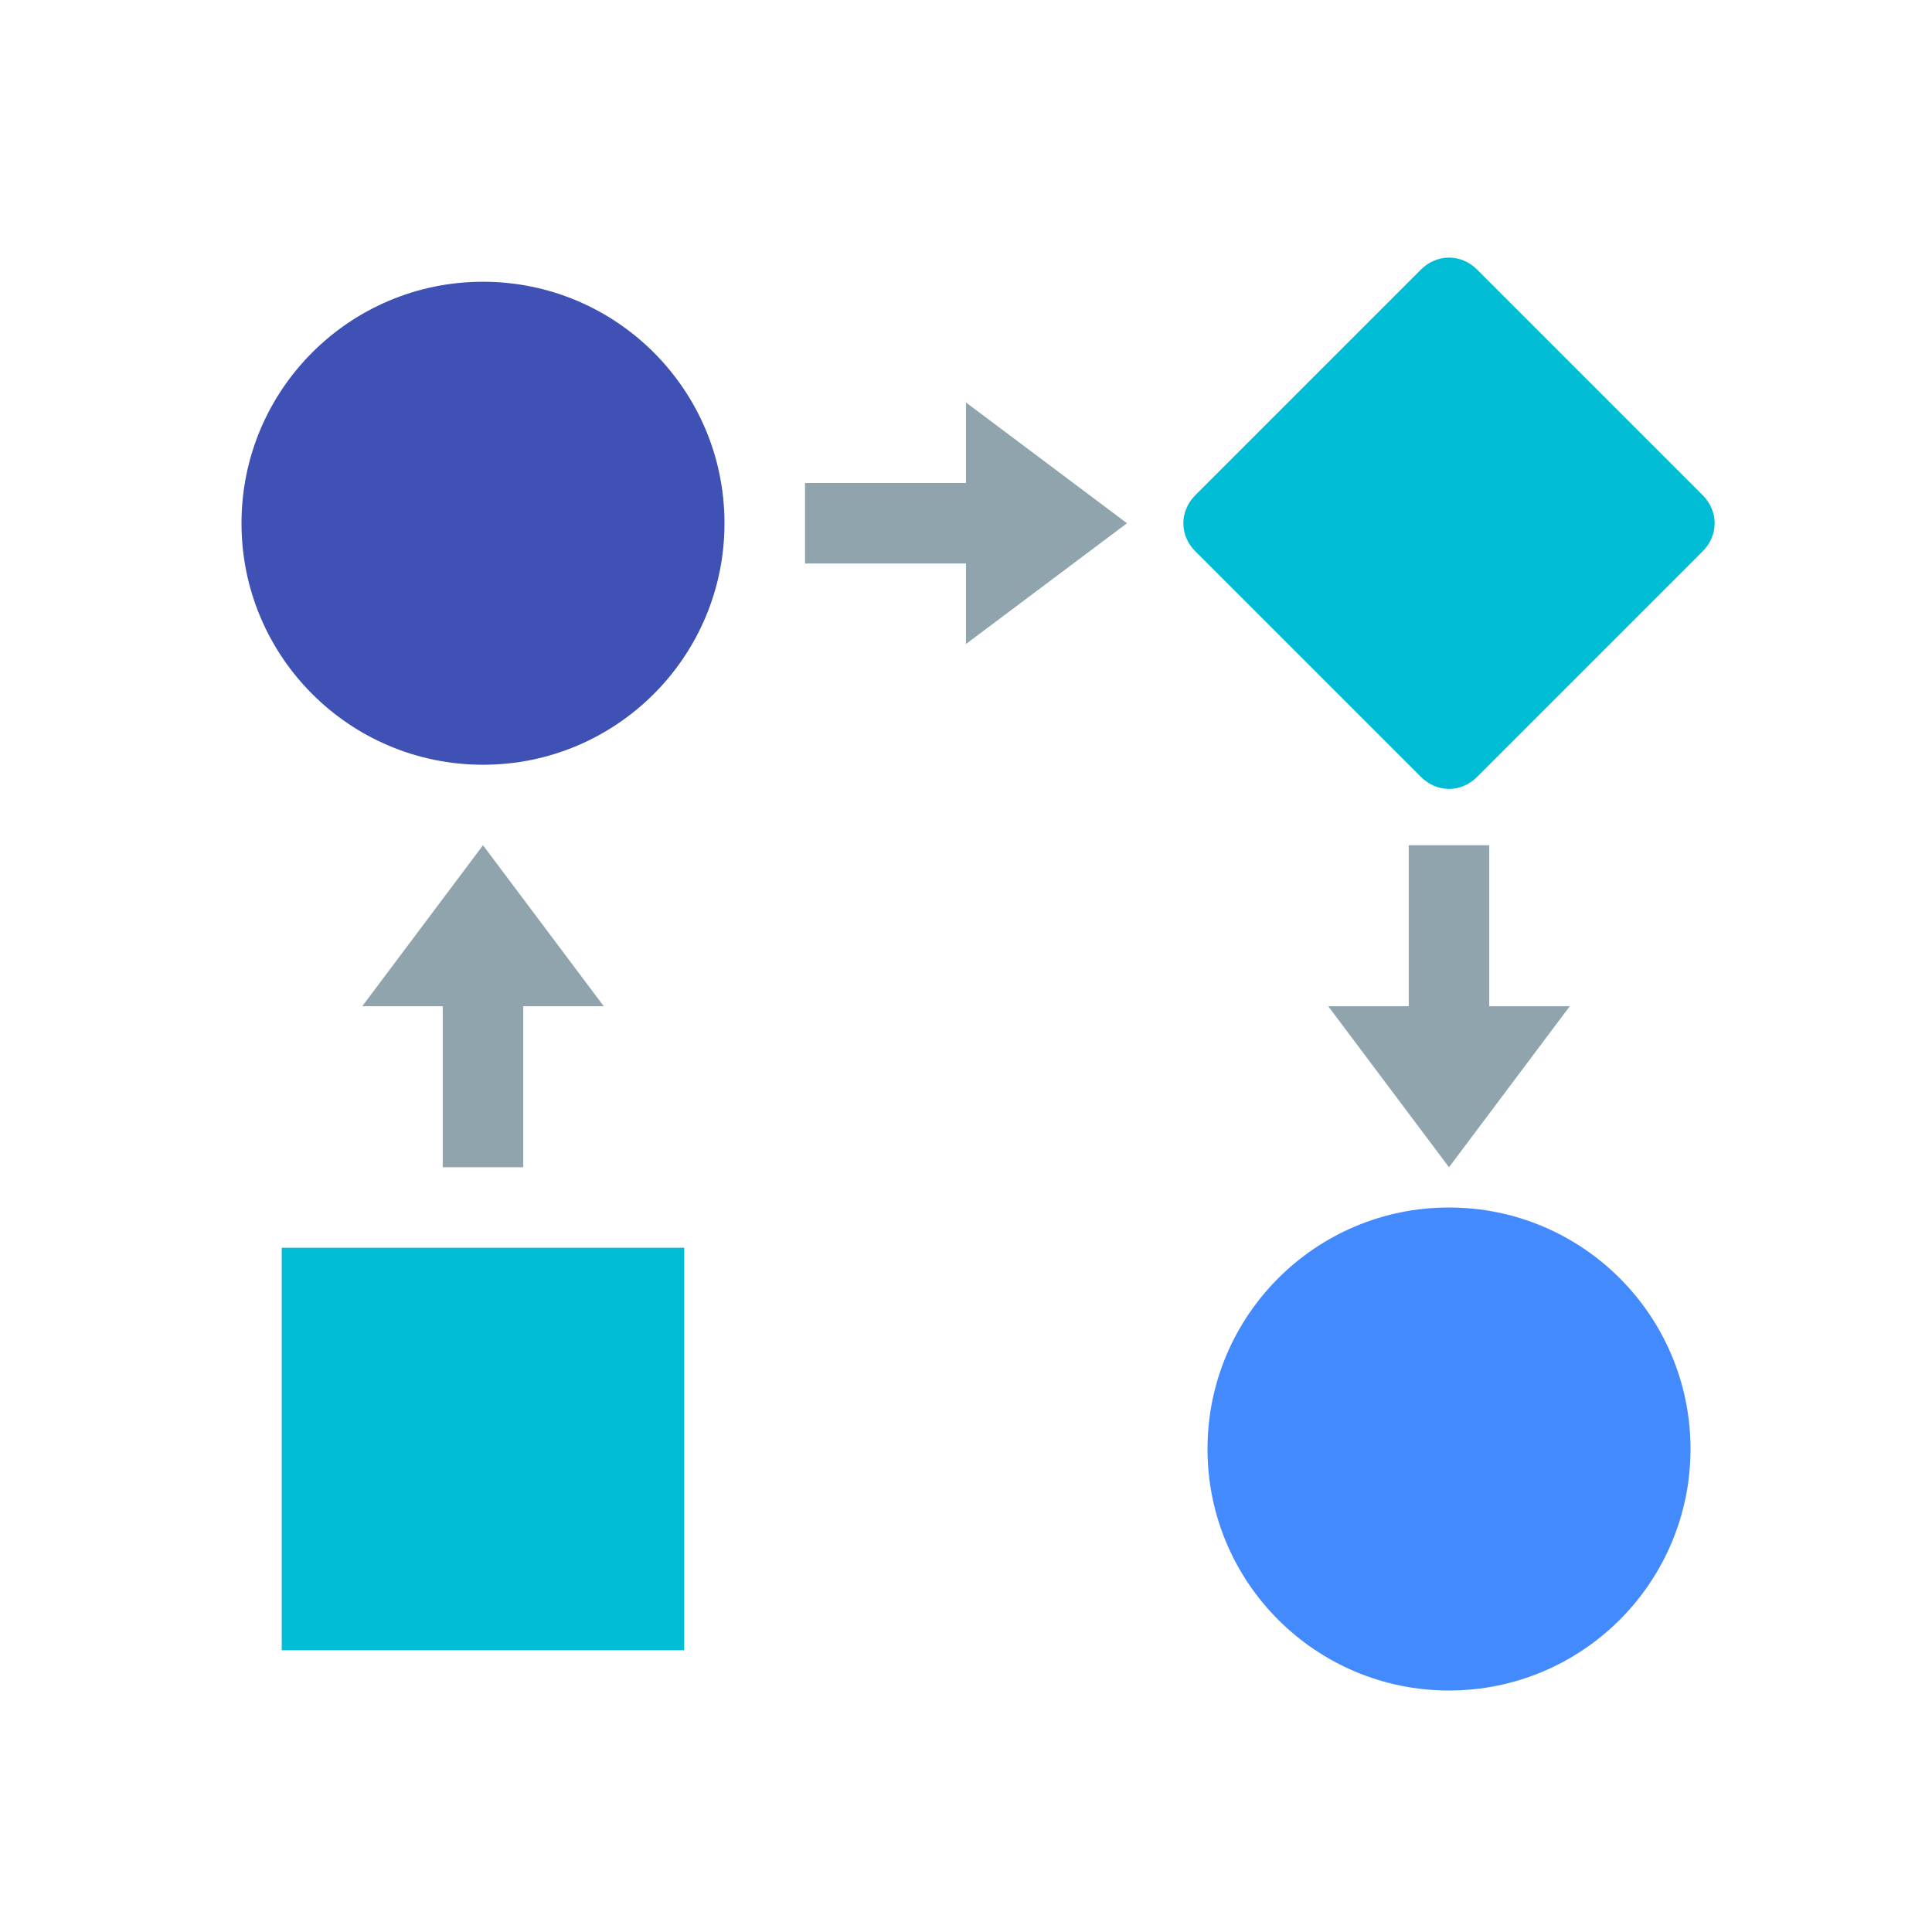
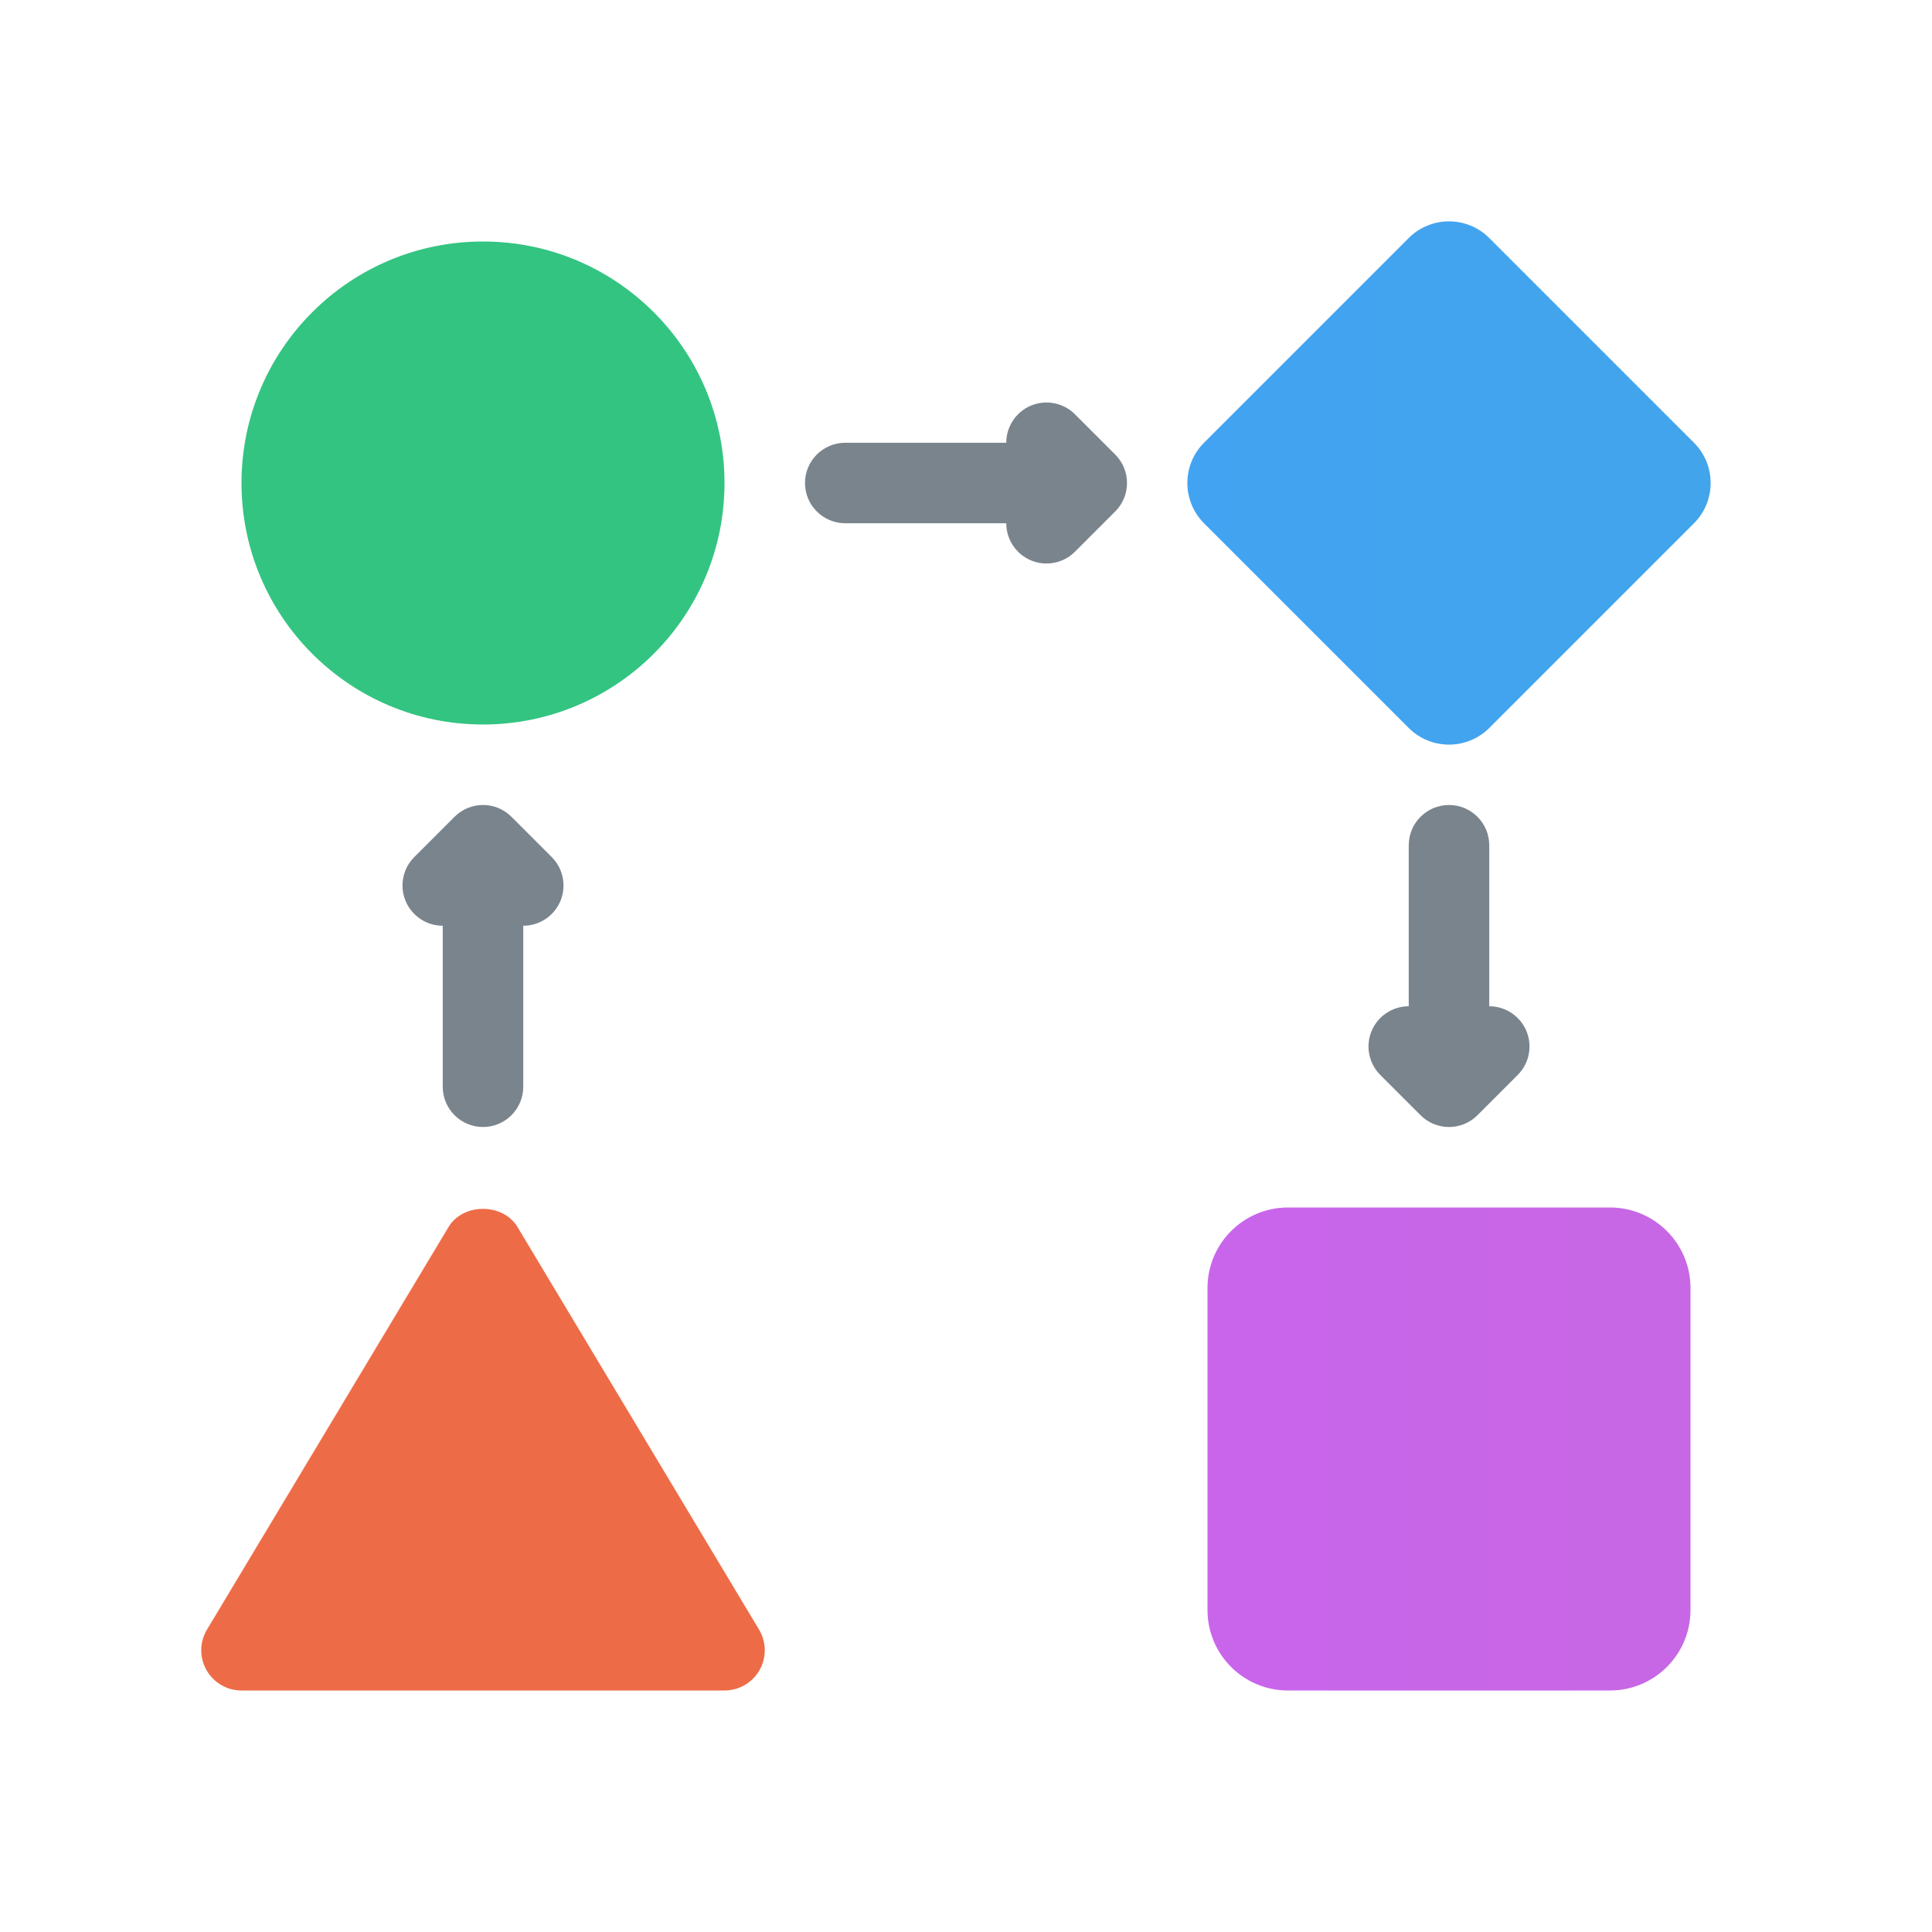
<svg xmlns="http://www.w3.org/2000/svg" viewBox="0 0 48 48" width="32" height="32">
-   <path fill="#00BCD4" d="M7 31H17V41H7zM35.3 19.3l-5.6-5.6c-.4-.4-.4-1 0-1.4l5.6-5.6c.4-.4 1-.4 1.4 0l5.6 5.6c.4.4.4 1 0 1.4l-5.6 5.6C36.3 19.7 35.7 19.7 35.3 19.3z" />
-   <path fill="#3F51B5" d="M12 7A6 6 0 1 0 12 19A6 6 0 1 0 12 7Z" />
-   <path fill="#448AFF" d="M36 30A6 6 0 1 0 36 42A6 6 0 1 0 36 30Z" />
-   <path fill="#90A4AE" d="M11 24H13V29H11z" />
-   <path fill="#90A4AE" d="M12 21L9 25 15 25z" />
-   <g>
-     <path fill="#90A4AE" d="M20 12H25V14H20z" />
-     <path fill="#90A4AE" d="M28 13L24 10 24 16z" />
-   </g>
-   <g>
-     <path fill="#90A4AE" d="M35 21H37V26H35z" />
-     <path fill="#90A4AE" d="M36 29L39 25 33 25z" />
-   </g>
+   <circle cx="12" cy="12" r="6" fill="#33c481" />
+   <linearGradient id="PiyBi4DnItLb7pUfFXj0Ya" x1="30" x2="42" y1="36" y2="36" gradientUnits="userSpaceOnUse">
+     <stop offset="0" stop-color="#c965eb" />
+     <stop offset="1" stop-color="#c767e5" />
+   </linearGradient>
+   <path fill="url(#PiyBi4DnItLb7pUfFXj0Ya)" d="M40,42h-8c-1.105,0-2-0.895-2-2v-8c0-1.105,0.895-2,2-2h8c1.105,0,2,0.895,2,2v8C42,41.105,41.105,42,40,42z" />
+   <linearGradient id="PiyBi4DnItLb7pUfFXj0Yb" x1="29.5" x2="42.501" y1="12" y2="12" gradientUnits="userSpaceOnUse">
+     <stop offset="0" stop-color="#42a3f2" />
+     <stop offset="1" stop-color="#42a4eb" />
+   </linearGradient>
+   <path fill="url(#PiyBi4DnItLb7pUfFXj0Yb)" d="M34.998,18.085l-5.083-5.083c-0.554-0.554-0.554-1.451,0-2.004l5.083-5.083c0.554-0.554,1.451-0.554,2.004,0l5.083,5.083c0.554,0.554,0.554,1.451,0,2.004l-5.083,5.083C36.449,18.638,35.551,18.638,34.998,18.085z" />
+   <path fill="#7a848d" d="M12,28c-0.552,0-1-0.448-1-1v-5c0-0.552,0.448-1,1-1s1,0.448,1,1v5C13,27.552,12.552,28,12,28z" />
+   <path fill="#7a848d" d="M36,27c-0.552,0-1-0.448-1-1v-5c0-0.552,0.448-1,1-1s1,0.448,1,1v5C37,26.552,36.552,27,36,27z" />
+   <path fill="#7a848d" d="M26,13h-5c-0.552,0-1-0.448-1-1s0.448-1,1-1h5c0.552,0,1,0.448,1,1S26.552,13,26,13z" />
+   <path fill="#ed6c47" d="M18,42H6c-0.36,0-0.693-0.194-0.87-0.507c-0.178-0.313-0.173-0.698,0.013-1.007l6-10c0.361-0.603,1.354-0.603,1.715,0l6,10c0.186,0.309,0.19,0.694,0.013,1.007C18.693,41.806,18.36,42,18,42z" />
+   <path fill="#7a848d" d="M13,23h-2c-0.404,0-0.769-0.244-0.924-0.617c-0.155-0.374-0.069-0.804,0.217-1.09l1-1c0.391-0.391,1.023-0.391,1.414,0l1,1c0.286,0.286,0.372,0.716,0.217,1.09C13.769,22.756,13.404,23,13,23z" />
+   <path fill="#7a848d" d="M25,13v-2c0-0.404,0.244-0.769,0.617-0.924c0.374-0.155,0.804-0.069,1.09,0.217l1,1c0.391,0.391,0.391,1.023,0,1.414l-1,1c-0.286,0.286-0.716,0.372-1.09,0.217C25.244,13.769,25,13.404,25,13z" />
+   <path fill="#7a848d" d="M35,25h2c0.404,0,0.769,0.244,0.924,0.617c0.155,0.374,0.069,0.804-0.217,1.09l-1,1c-0.391,0.391-1.023,0.391-1.414,0l-1-1c-0.286-0.286-0.372-0.716-0.217-1.09C34.231,25.244,34.596,25,35,25z" />
</svg>
